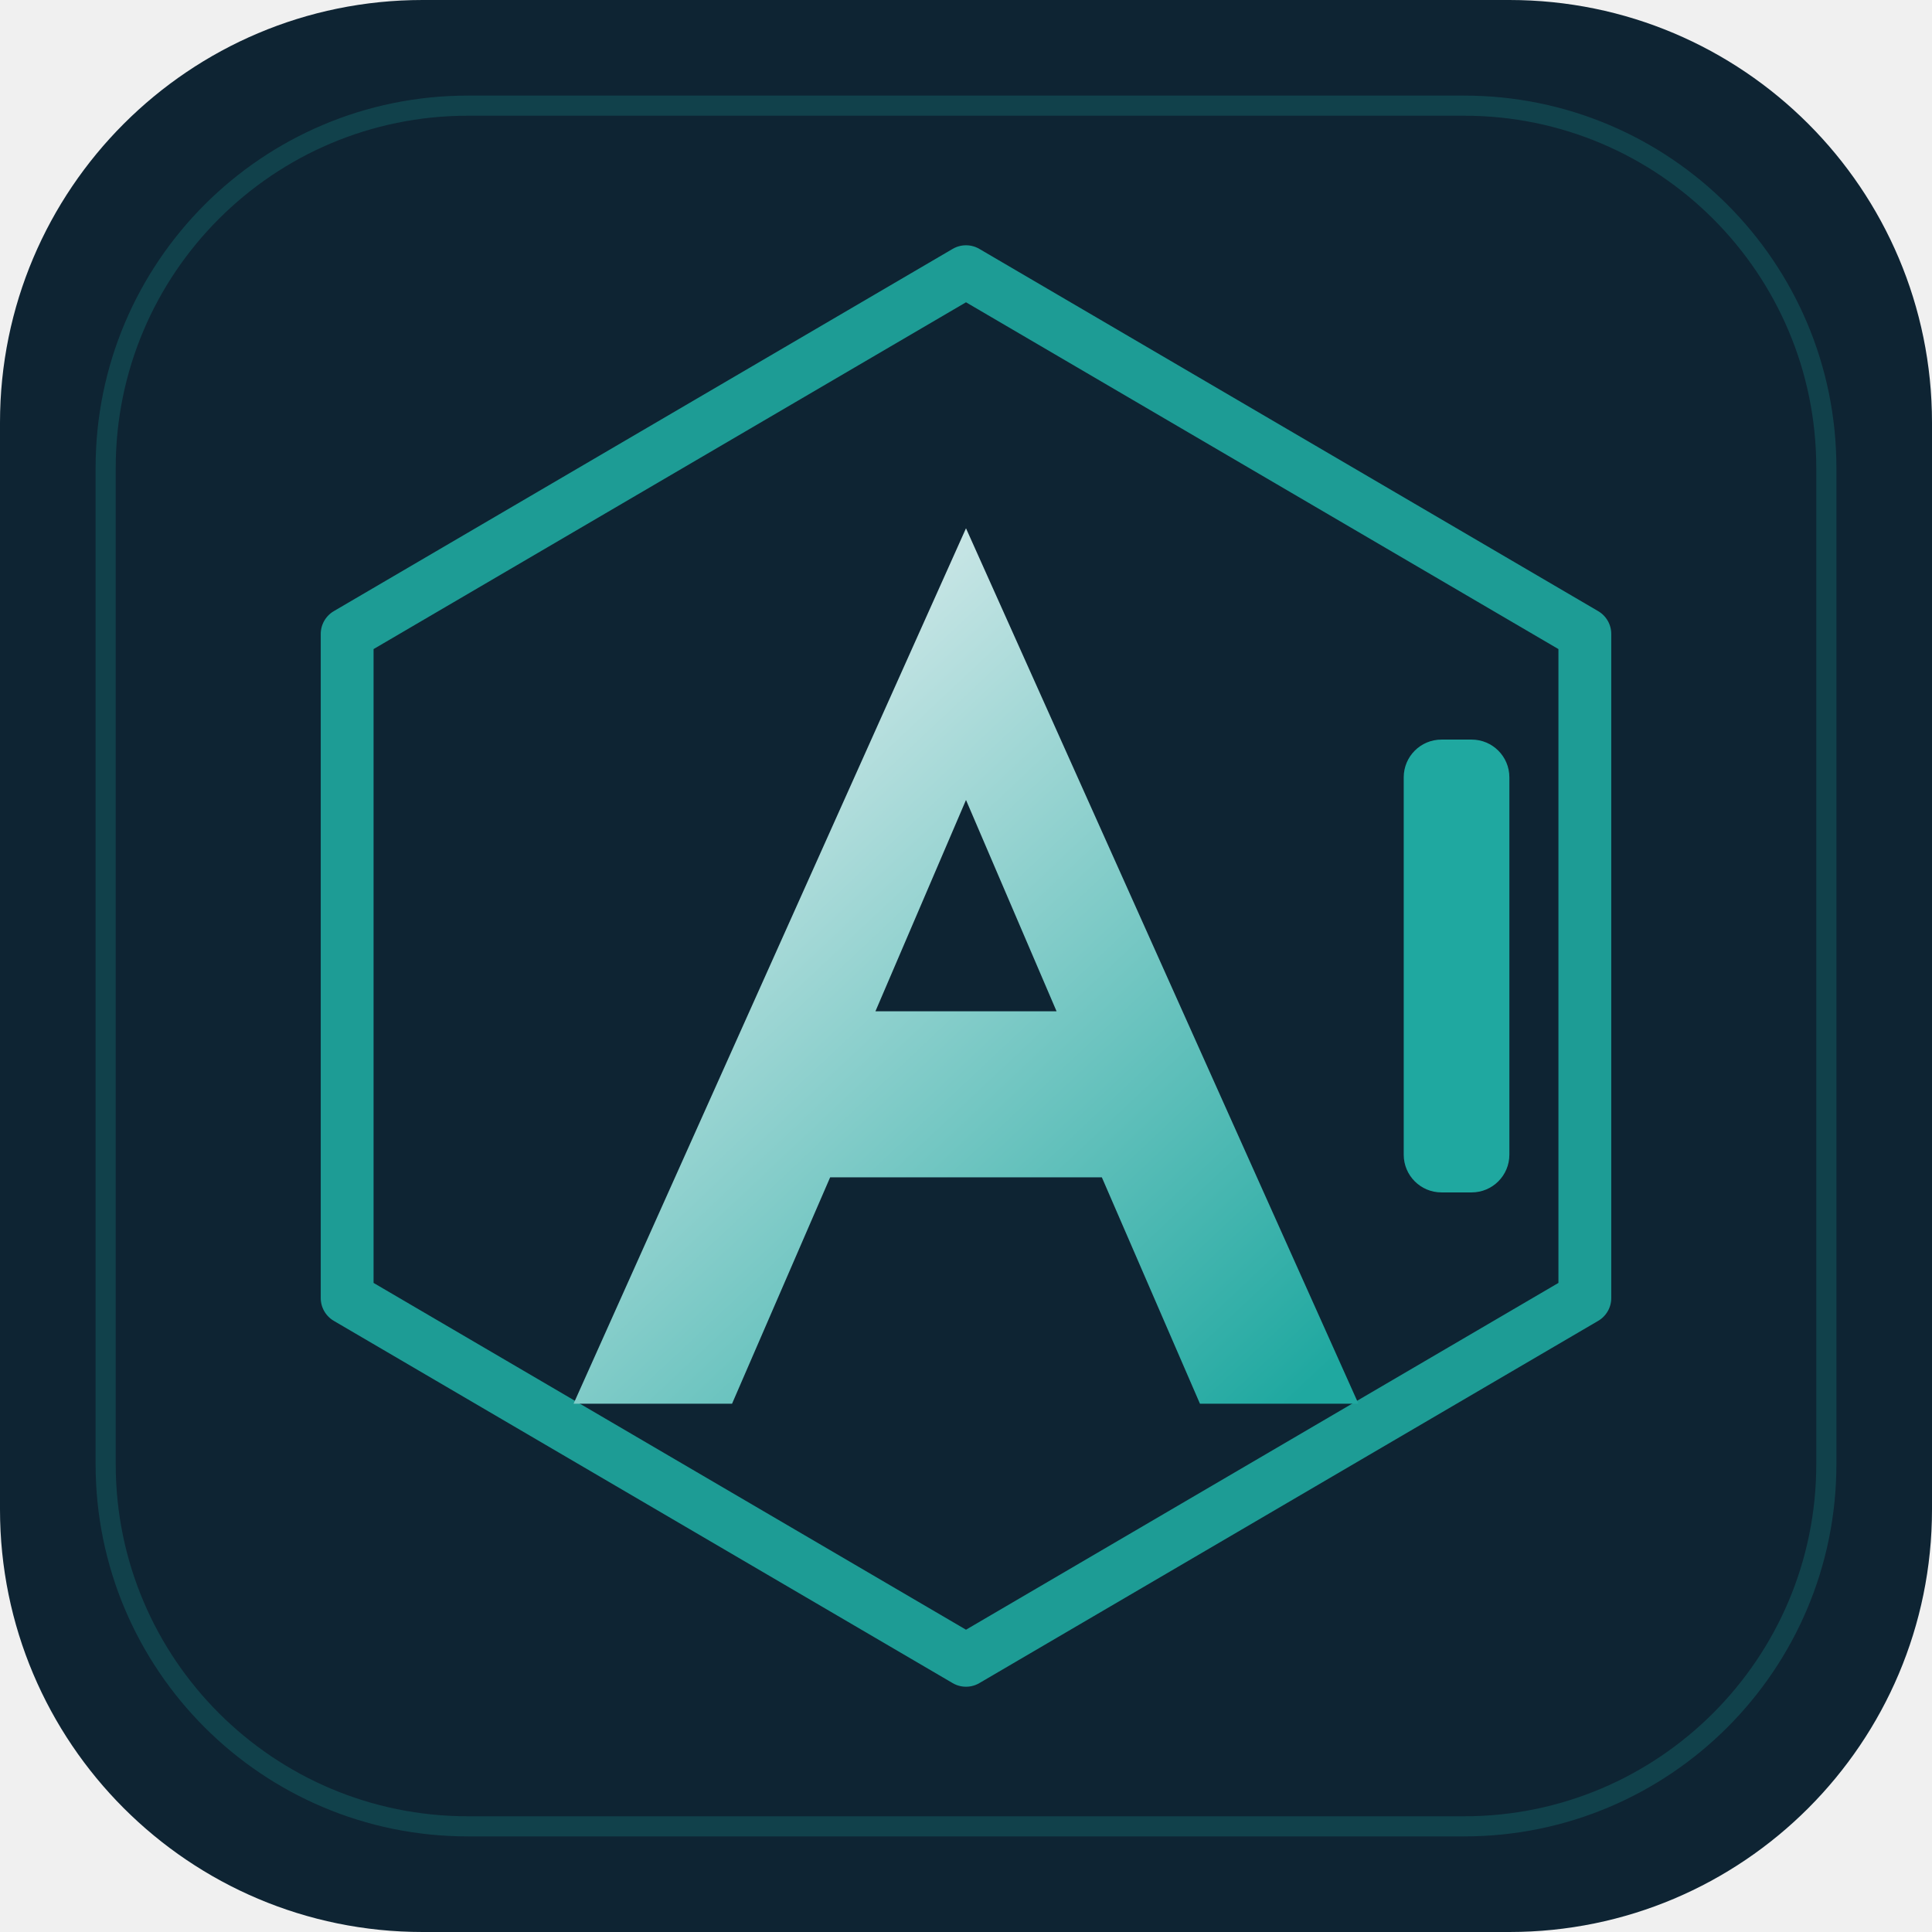
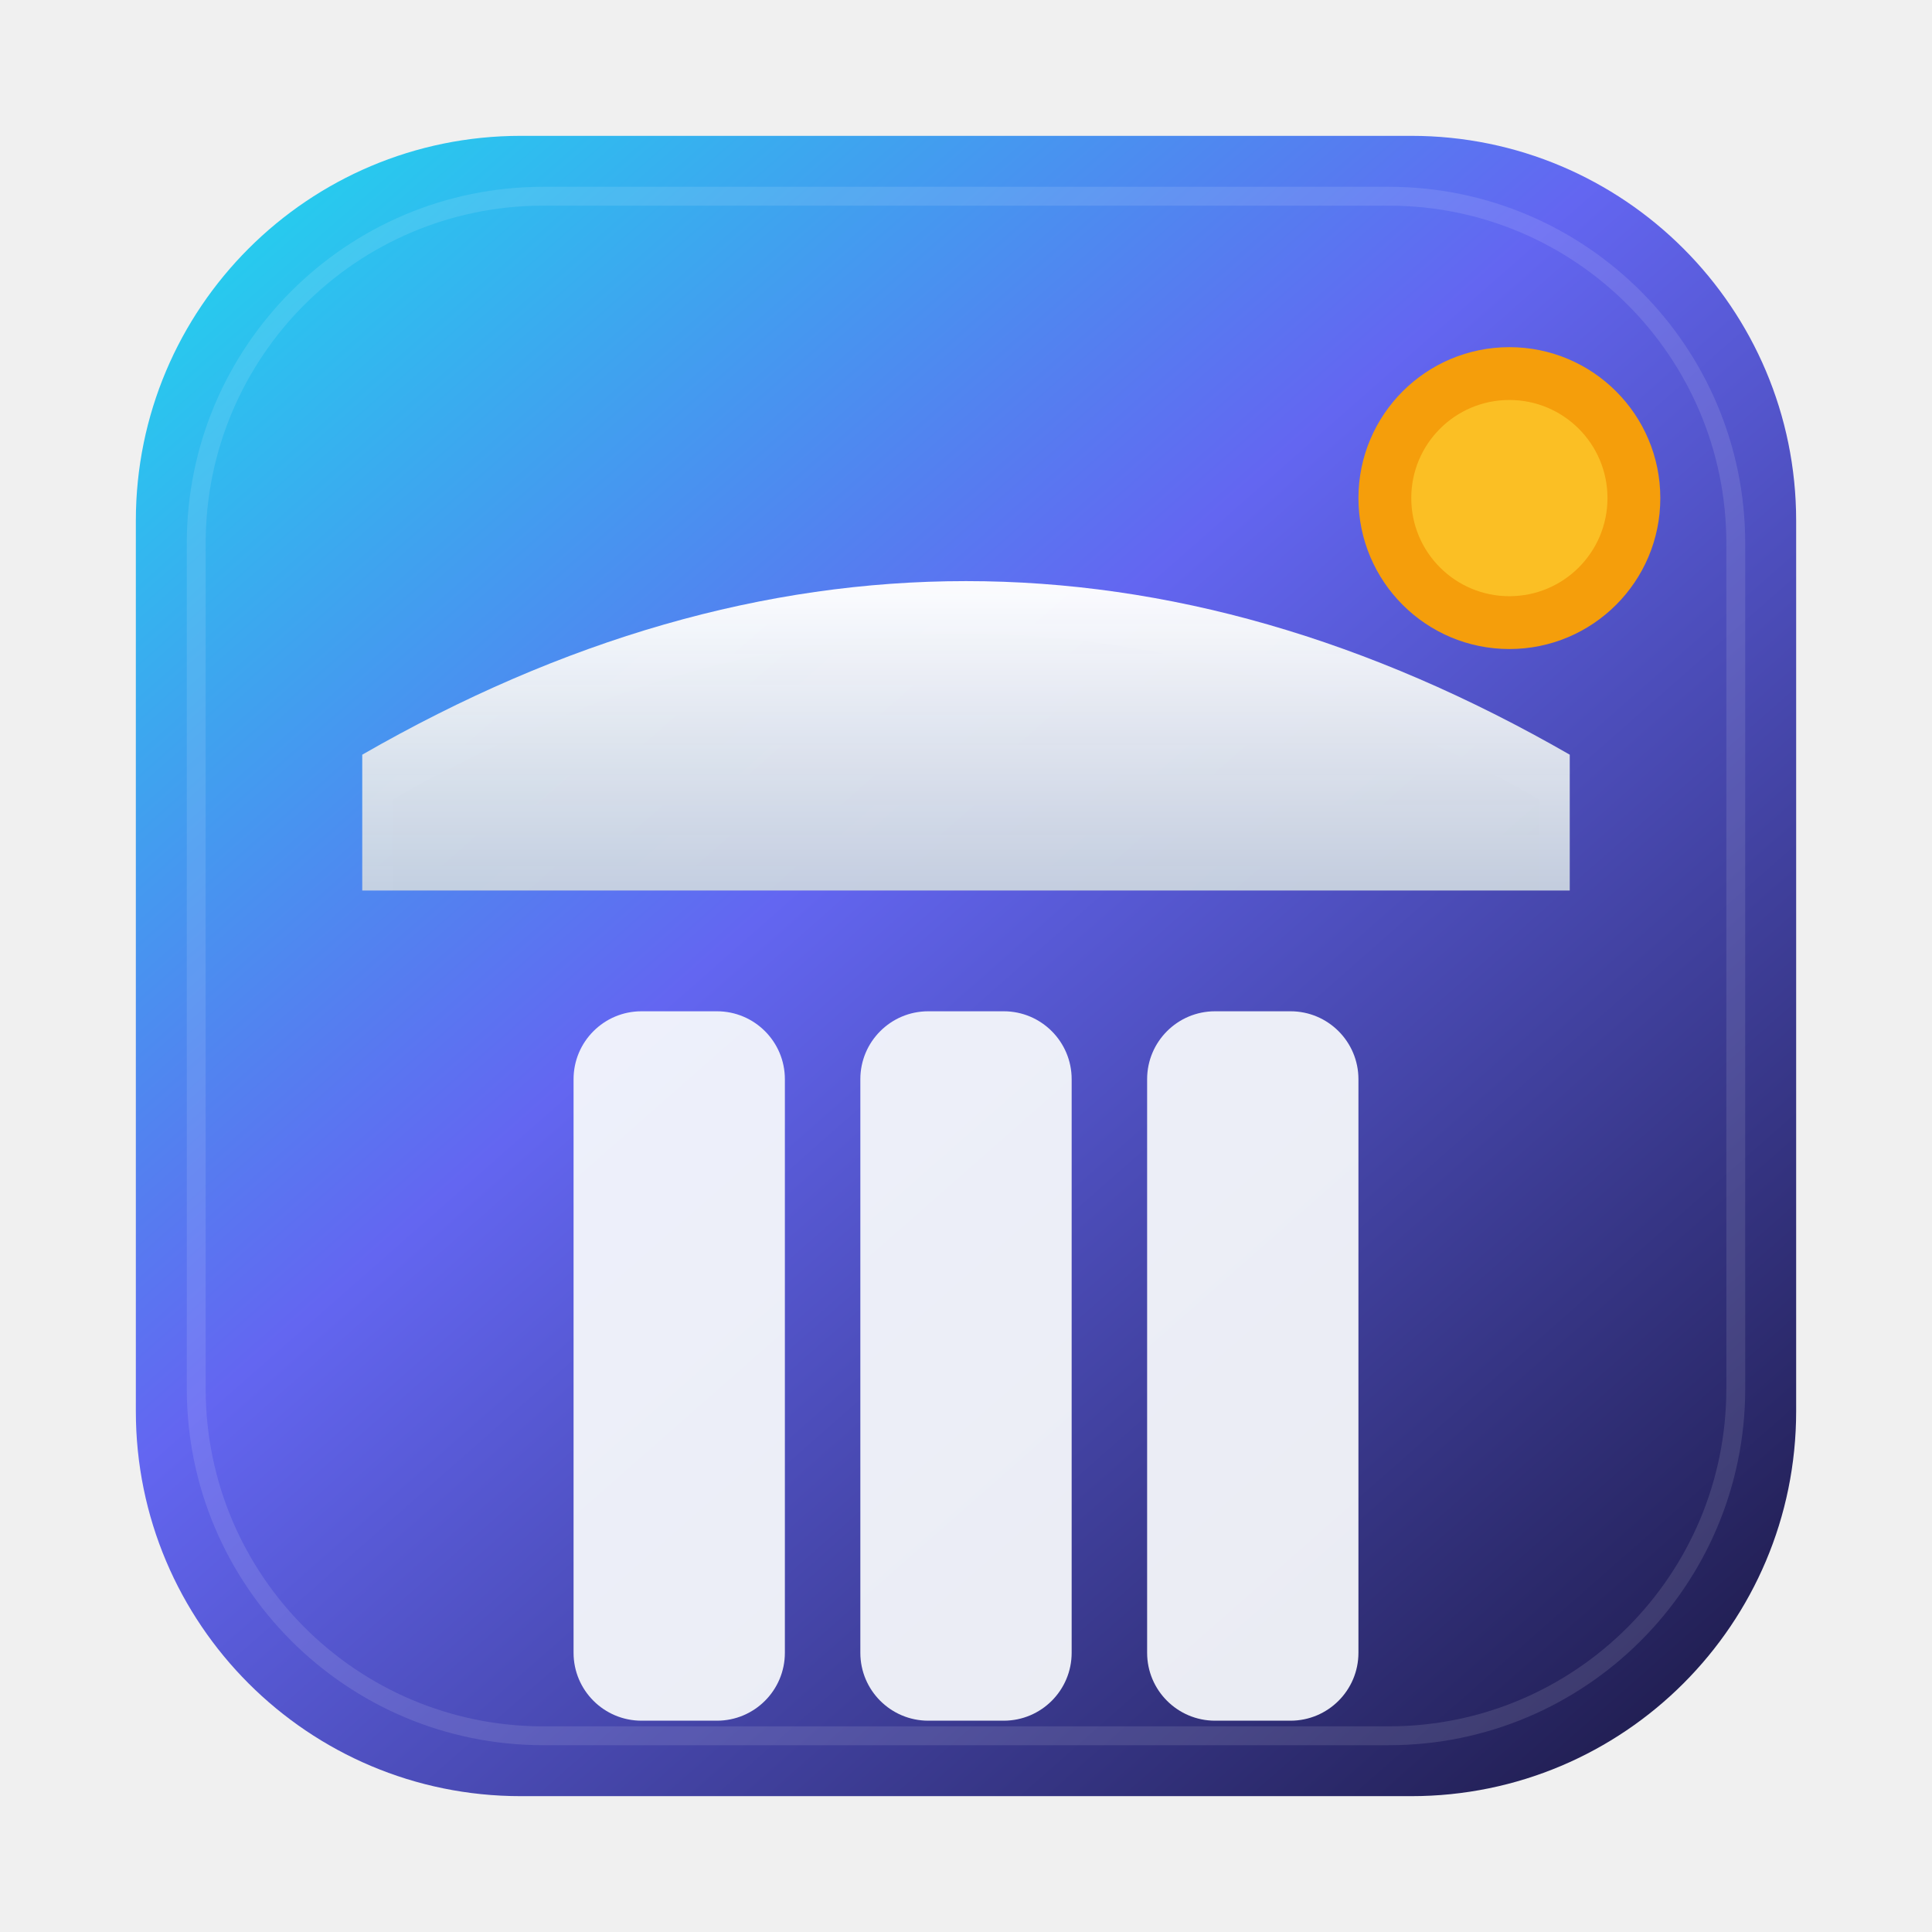
- <svg xmlns="http://www.w3.org/2000/svg" width="192" height="192" viewBox="0 0 192 192" role="img" aria-label="Asin">
+ <svg xmlns="http://www.w3.org/2000/svg" width="192" height="192" viewBox="0 0 512 512" role="img" aria-label="RetailEX">
  <defs>
-     <linearGradient id="asinG192" x1="8%" y1="0%" x2="92%" y2="100%">
-       <stop offset="0%" stop-color="#F3F5F7" />
-       <stop offset="100%" stop-color="#1FA8A0" />
+     <linearGradient id="r192-bg" x1="6%" y1="0%" x2="94%" y2="100%">
+       <stop offset="0%" stop-color="#22d3ee" />
+       <stop offset="42%" stop-color="#6366f1" />
+       <stop offset="100%" stop-color="#1e1b4b" />
+     </linearGradient>
+     <linearGradient id="r192-awn" x1="0%" y1="0%" x2="0%" y2="100%">
+       <stop offset="0%" stop-color="#ffffff" stop-opacity="0.98" />
+       <stop offset="100%" stop-color="#cbd5e1" stop-opacity="0.94" />
    </linearGradient>
  </defs>
-   <rect width="192" height="192" rx="42" fill="#0E2433" />
-   <rect x="10.50" y="10.50" width="171.00" height="171.00" rx="36" fill="none" stroke="#1FA8A0" stroke-opacity="0.22" stroke-width="2" />
-   <path d="M96.00 27.00 L157.50 63.00 L157.50 129.00 L96.00 165.00 L34.50 129.00 L34.50 63.00 Z" fill="none" stroke="#1FA8A0" stroke-width="5.25" stroke-linejoin="round" opacity="0.9" />
-   <path d="M96.00 52.50 L135.00 139.50 H119.25 L109.50 117.00 H82.50 L72.75 139.50 H57.00 L96.00 52.50 Z M87.00 100.50 H105.00 L96.00 79.50 Z" fill="url(#asinG192)" />
-   <rect x="139.50" y="73.50" width="10.50" height="45.00" rx="3.75" fill="#1FA8A0" />
+   <rect x="36" y="36" width="440" height="440" rx="102" fill="url(#r192-bg)" />
+   <rect x="52" y="52" width="408" height="408" rx="92" fill="none" stroke="#ffffff" stroke-opacity="0.11" stroke-width="5" />
+   <path d="M 104 212 Q 256 124 408 212 L 408 236 L 104 236 Z" fill="#000" opacity="0.1" />
+   <path d="M 96 200 Q 256 108 416 200 L 416 236 L 96 236 Z" fill="url(#r192-awn)" />
+   <rect x="152" y="268" width="56" height="188" rx="18" fill="#f8fafc" fill-opacity="0.93" />
+   <rect x="228" y="268" width="56" height="188" rx="18" fill="#f8fafc" fill-opacity="0.93" />
+   <rect x="304" y="268" width="56" height="188" rx="18" fill="#f8fafc" fill-opacity="0.93" />
+   <circle cx="400" cy="132" r="40" fill="#f59e0b" />
+   <circle cx="400" cy="132" r="26" fill="#fbbf24" />
</svg>
